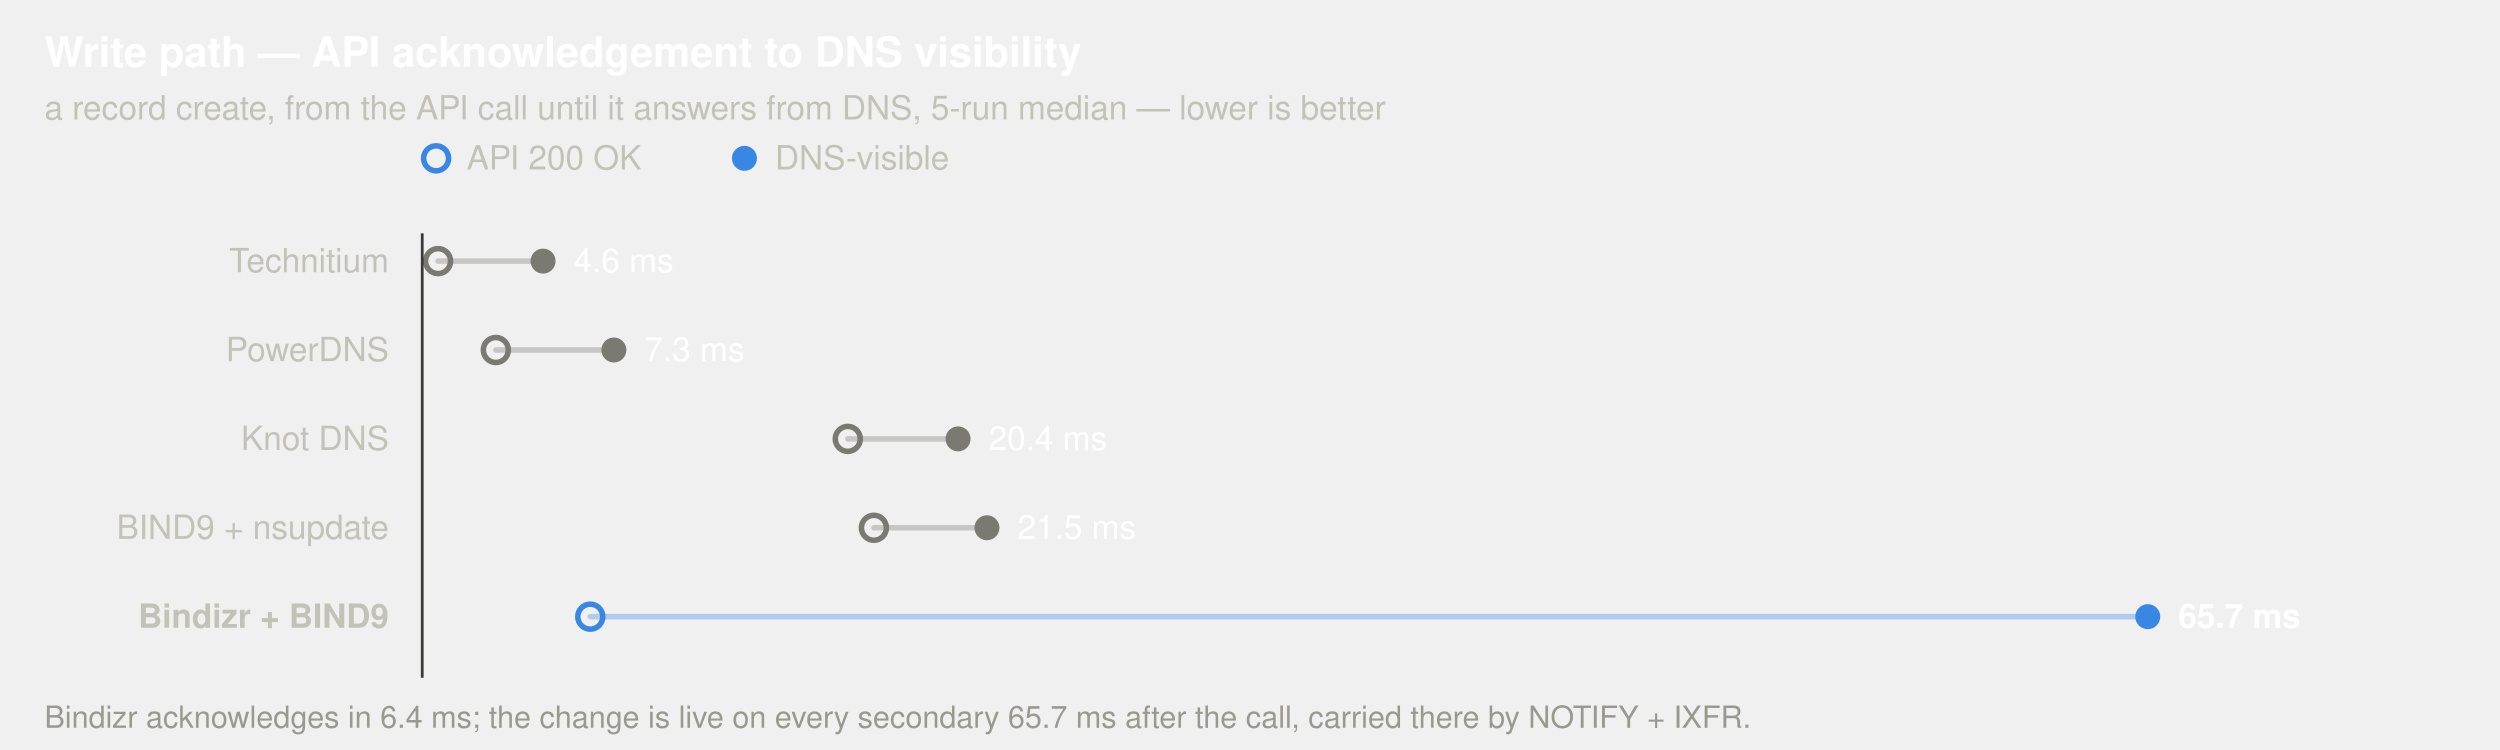
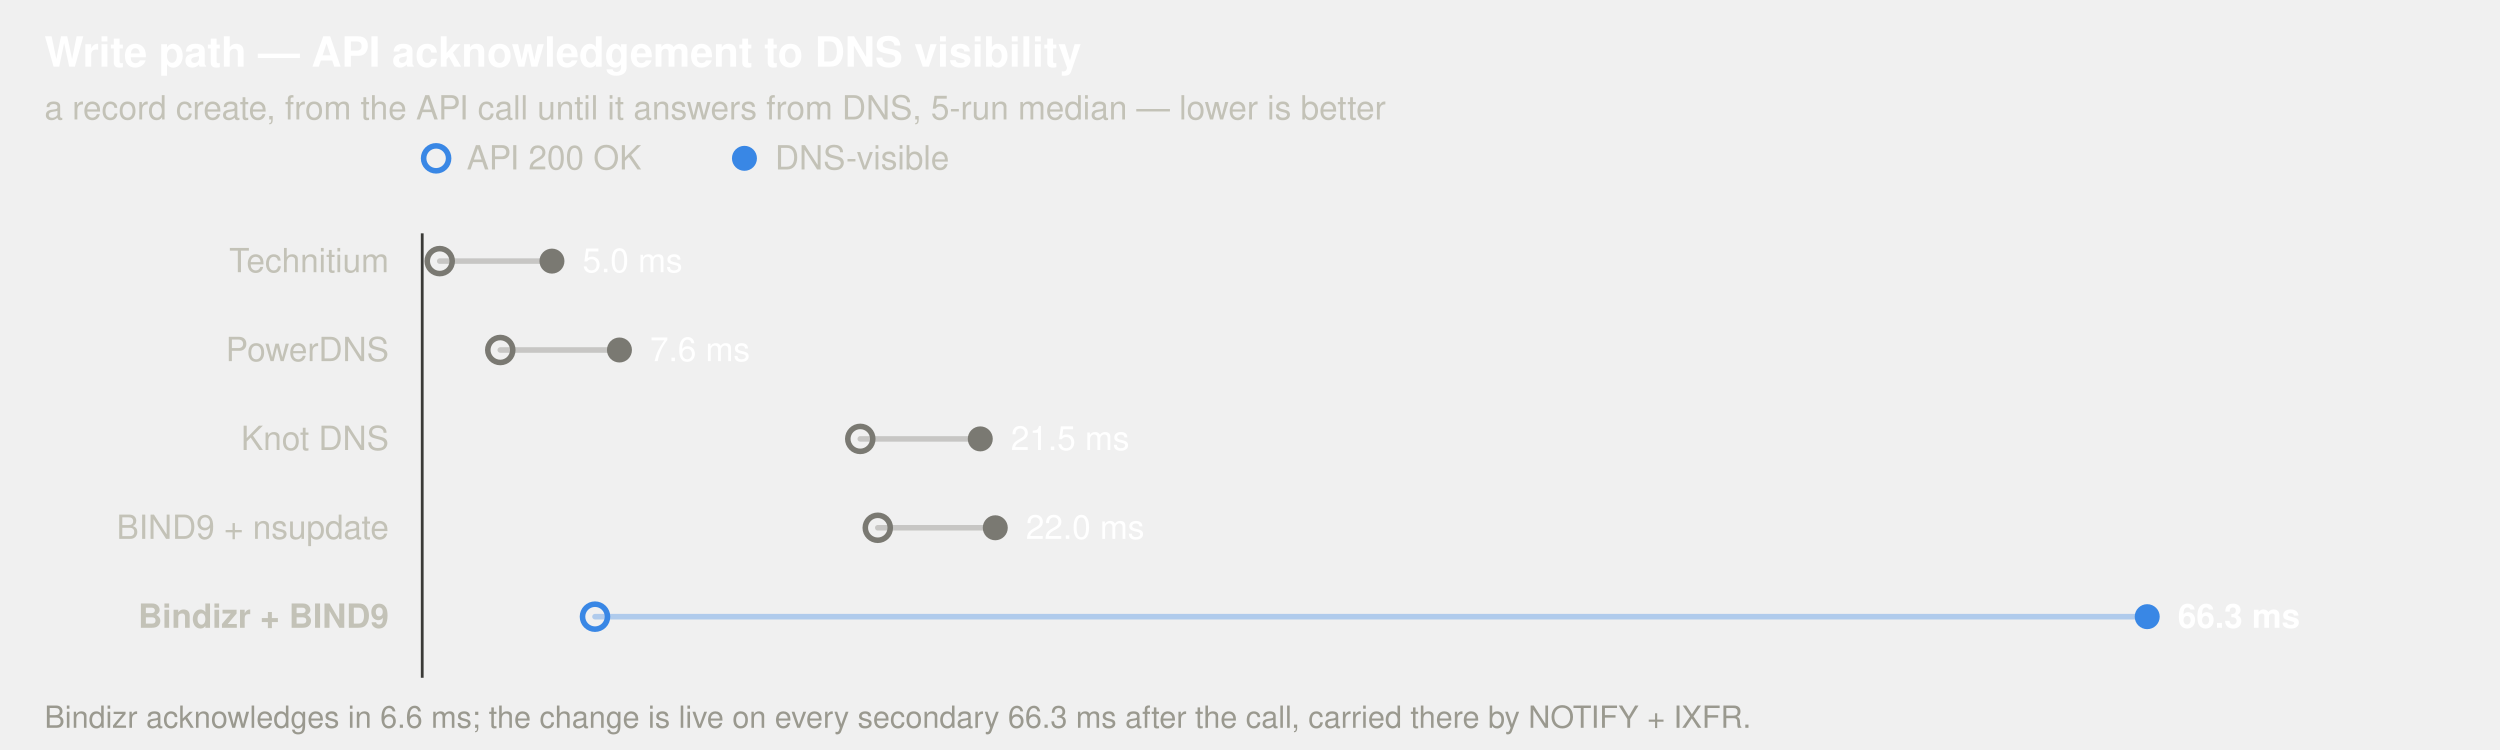
<svg xmlns="http://www.w3.org/2000/svg" width="900" height="270" viewBox="0 0 900 270" role="img">
  <text x="16.0" y="24.0" font-family="-apple-system, BlinkMacSystemFont, 'Segoe UI', Helvetica, Arial, sans-serif" font-size="15" font-weight="600" fill="#ffffff" text-anchor="start">Write path — API acknowledgement to DNS visibility</text>
  <text x="16.0" y="43.0" font-family="-apple-system, BlinkMacSystemFont, 'Segoe UI', Helvetica, Arial, sans-serif" font-size="12" font-weight="400" fill="#c3c2b7" text-anchor="start">a record create, from the API call until it answers from DNS, 5-run median — lower is better</text>
  <circle cx="157" cy="57" r="4.5" fill="none" stroke="#3987e5" stroke-width="2" />
  <text x="168.0" y="61.0" font-family="-apple-system, BlinkMacSystemFont, 'Segoe UI', Helvetica, Arial, sans-serif" font-size="12" font-weight="400" fill="#c3c2b7" text-anchor="start">API 200 OK</text>
  <circle cx="268" cy="57" r="4.5" fill="#3987e5" />
  <text x="279.0" y="61.0" font-family="-apple-system, BlinkMacSystemFont, 'Segoe UI', Helvetica, Arial, sans-serif" font-size="12" font-weight="400" fill="#c3c2b7" text-anchor="start">DNS-visible</text>
  <text x="140.0" y="98.0" font-family="-apple-system, BlinkMacSystemFont, 'Segoe UI', Helvetica, Arial, sans-serif" font-size="12" font-weight="400" fill="#c3c2b7" text-anchor="end">Technitium</text>
-   <line x1="157.7" y1="94.0" x2="195.5" y2="94.0" stroke="#7a7972" stroke-width="2" stroke-linecap="round" opacity="0.35" />
-   <circle cx="157.7" cy="94.0" r="4.5" fill="none" stroke="#7a7972" stroke-width="2" />
-   <circle cx="195.5" cy="94.0" r="4.5" fill="#7a7972" />
-   <text x="206.5" y="98.0" font-family="-apple-system, BlinkMacSystemFont, 'Segoe UI', Helvetica, Arial, sans-serif" font-size="12" font-weight="400" fill="#ffffff" text-anchor="start">4.6 ms</text>
+   <line x1="158.3" y1="94.0" x2="198.7" y2="94.0" stroke="#7a7972" stroke-width="2" stroke-linecap="round" opacity="0.35" />
+   <circle cx="158.3" cy="94.0" r="4.5" fill="none" stroke="#7a7972" stroke-width="2" />
+   <circle cx="198.7" cy="94.0" r="4.5" fill="#7a7972" />
+   <text x="209.7" y="98.0" font-family="-apple-system, BlinkMacSystemFont, 'Segoe UI', Helvetica, Arial, sans-serif" font-size="12" font-weight="400" fill="#ffffff" text-anchor="start">5.0 ms</text>
  <text x="140.0" y="130.0" font-family="-apple-system, BlinkMacSystemFont, 'Segoe UI', Helvetica, Arial, sans-serif" font-size="12" font-weight="400" fill="#c3c2b7" text-anchor="end">PowerDNS</text>
-   <line x1="178.5" y1="126.0" x2="221.0" y2="126.0" stroke="#7a7972" stroke-width="2" stroke-linecap="round" opacity="0.35" />
-   <circle cx="178.5" cy="126.0" r="4.5" fill="none" stroke="#7a7972" stroke-width="2" />
-   <circle cx="221.0" cy="126.0" r="4.5" fill="#7a7972" />
-   <text x="232.0" y="130.0" font-family="-apple-system, BlinkMacSystemFont, 'Segoe UI', Helvetica, Arial, sans-serif" font-size="12" font-weight="400" fill="#ffffff" text-anchor="start">7.3 ms</text>
+   <line x1="180.1" y1="126.0" x2="223.0" y2="126.0" stroke="#7a7972" stroke-width="2" stroke-linecap="round" opacity="0.35" />
+   <circle cx="180.1" cy="126.0" r="4.5" fill="none" stroke="#7a7972" stroke-width="2" />
+   <circle cx="223.0" cy="126.0" r="4.5" fill="#7a7972" />
+   <text x="234.0" y="130.0" font-family="-apple-system, BlinkMacSystemFont, 'Segoe UI', Helvetica, Arial, sans-serif" font-size="12" font-weight="400" fill="#ffffff" text-anchor="start">7.6 ms</text>
  <text x="140.0" y="162.0" font-family="-apple-system, BlinkMacSystemFont, 'Segoe UI', Helvetica, Arial, sans-serif" font-size="12" font-weight="400" fill="#c3c2b7" text-anchor="end">Knot DNS</text>
-   <line x1="305.2" y1="158.0" x2="344.9" y2="158.0" stroke="#7a7972" stroke-width="2" stroke-linecap="round" opacity="0.35" />
-   <circle cx="305.2" cy="158.0" r="4.5" fill="none" stroke="#7a7972" stroke-width="2" />
-   <circle cx="344.9" cy="158.0" r="4.5" fill="#7a7972" />
-   <text x="355.9" y="162.0" font-family="-apple-system, BlinkMacSystemFont, 'Segoe UI', Helvetica, Arial, sans-serif" font-size="12" font-weight="400" fill="#ffffff" text-anchor="start">20.4 ms</text>
+   <line x1="309.7" y1="158.0" x2="352.9" y2="158.0" stroke="#7a7972" stroke-width="2" stroke-linecap="round" opacity="0.35" />
+   <circle cx="309.7" cy="158.0" r="4.5" fill="none" stroke="#7a7972" stroke-width="2" />
+   <circle cx="352.9" cy="158.0" r="4.5" fill="#7a7972" />
+   <text x="363.9" y="162.0" font-family="-apple-system, BlinkMacSystemFont, 'Segoe UI', Helvetica, Arial, sans-serif" font-size="12" font-weight="400" fill="#ffffff" text-anchor="start">21.5 ms</text>
  <text x="140.0" y="194.0" font-family="-apple-system, BlinkMacSystemFont, 'Segoe UI', Helvetica, Arial, sans-serif" font-size="12" font-weight="400" fill="#c3c2b7" text-anchor="end">BIND9 + nsupdate</text>
-   <line x1="314.6" y1="190.0" x2="355.3" y2="190.0" stroke="#7a7972" stroke-width="2" stroke-linecap="round" opacity="0.35" />
-   <circle cx="314.6" cy="190.0" r="4.5" fill="none" stroke="#7a7972" stroke-width="2" />
-   <circle cx="355.3" cy="190.0" r="4.5" fill="#7a7972" />
-   <text x="366.3" y="194.0" font-family="-apple-system, BlinkMacSystemFont, 'Segoe UI', Helvetica, Arial, sans-serif" font-size="12" font-weight="400" fill="#ffffff" text-anchor="start">21.5 ms</text>
+   <line x1="316.0" y1="190.0" x2="358.3" y2="190.0" stroke="#7a7972" stroke-width="2" stroke-linecap="round" opacity="0.35" />
+   <circle cx="316.0" cy="190.0" r="4.5" fill="none" stroke="#7a7972" stroke-width="2" />
+   <circle cx="358.3" cy="190.0" r="4.5" fill="#7a7972" />
+   <text x="369.3" y="194.0" font-family="-apple-system, BlinkMacSystemFont, 'Segoe UI', Helvetica, Arial, sans-serif" font-size="12" font-weight="400" fill="#ffffff" text-anchor="start">22.0 ms</text>
  <text x="140.0" y="226.0" font-family="-apple-system, BlinkMacSystemFont, 'Segoe UI', Helvetica, Arial, sans-serif" font-size="12" font-weight="600" fill="#c3c2b7" text-anchor="end">Bindizr + BIND9</text>
-   <line x1="212.5" y1="222.0" x2="773.2" y2="222.0" stroke="#3987e5" stroke-width="2" stroke-linecap="round" opacity="0.35" />
-   <circle cx="212.5" cy="222.0" r="4.5" fill="none" stroke="#3987e5" stroke-width="2" />
-   <circle cx="773.2" cy="222.0" r="4.5" fill="#3987e5" />
-   <text x="784.2" y="226.0" font-family="-apple-system, BlinkMacSystemFont, 'Segoe UI', Helvetica, Arial, sans-serif" font-size="12" font-weight="600" fill="#ffffff" text-anchor="start">65.7 ms</text>
+   <line x1="214.2" y1="222.0" x2="773.0" y2="222.0" stroke="#3987e5" stroke-width="2" stroke-linecap="round" opacity="0.35" />
+   <circle cx="214.2" cy="222.0" r="4.5" fill="none" stroke="#3987e5" stroke-width="2" />
+   <circle cx="773.0" cy="222.0" r="4.5" fill="#3987e5" />
+   <text x="784.0" y="226.0" font-family="-apple-system, BlinkMacSystemFont, 'Segoe UI', Helvetica, Arial, sans-serif" font-size="12" font-weight="600" fill="#ffffff" text-anchor="start">66.3 ms</text>
  <line x1="152" y1="84" x2="152" y2="244" stroke="#3a3a37" stroke-width="1" />
-   <text x="16.0" y="262.0" font-family="-apple-system, BlinkMacSystemFont, 'Segoe UI', Helvetica, Arial, sans-serif" font-size="11" font-weight="400" fill="#9a998f" text-anchor="start">Bindizr acknowledges in 6.4 ms; the change is live on every secondary 65.7 ms after the call, carried there by NOTIFY + IXFR.</text>
+   <text x="16.0" y="262.0" font-family="-apple-system, BlinkMacSystemFont, 'Segoe UI', Helvetica, Arial, sans-serif" font-size="11" font-weight="400" fill="#9a998f" text-anchor="start">Bindizr acknowledges in 6.6 ms; the change is live on every secondary 66.3 ms after the call, carried there by NOTIFY + IXFR.</text>
</svg>
